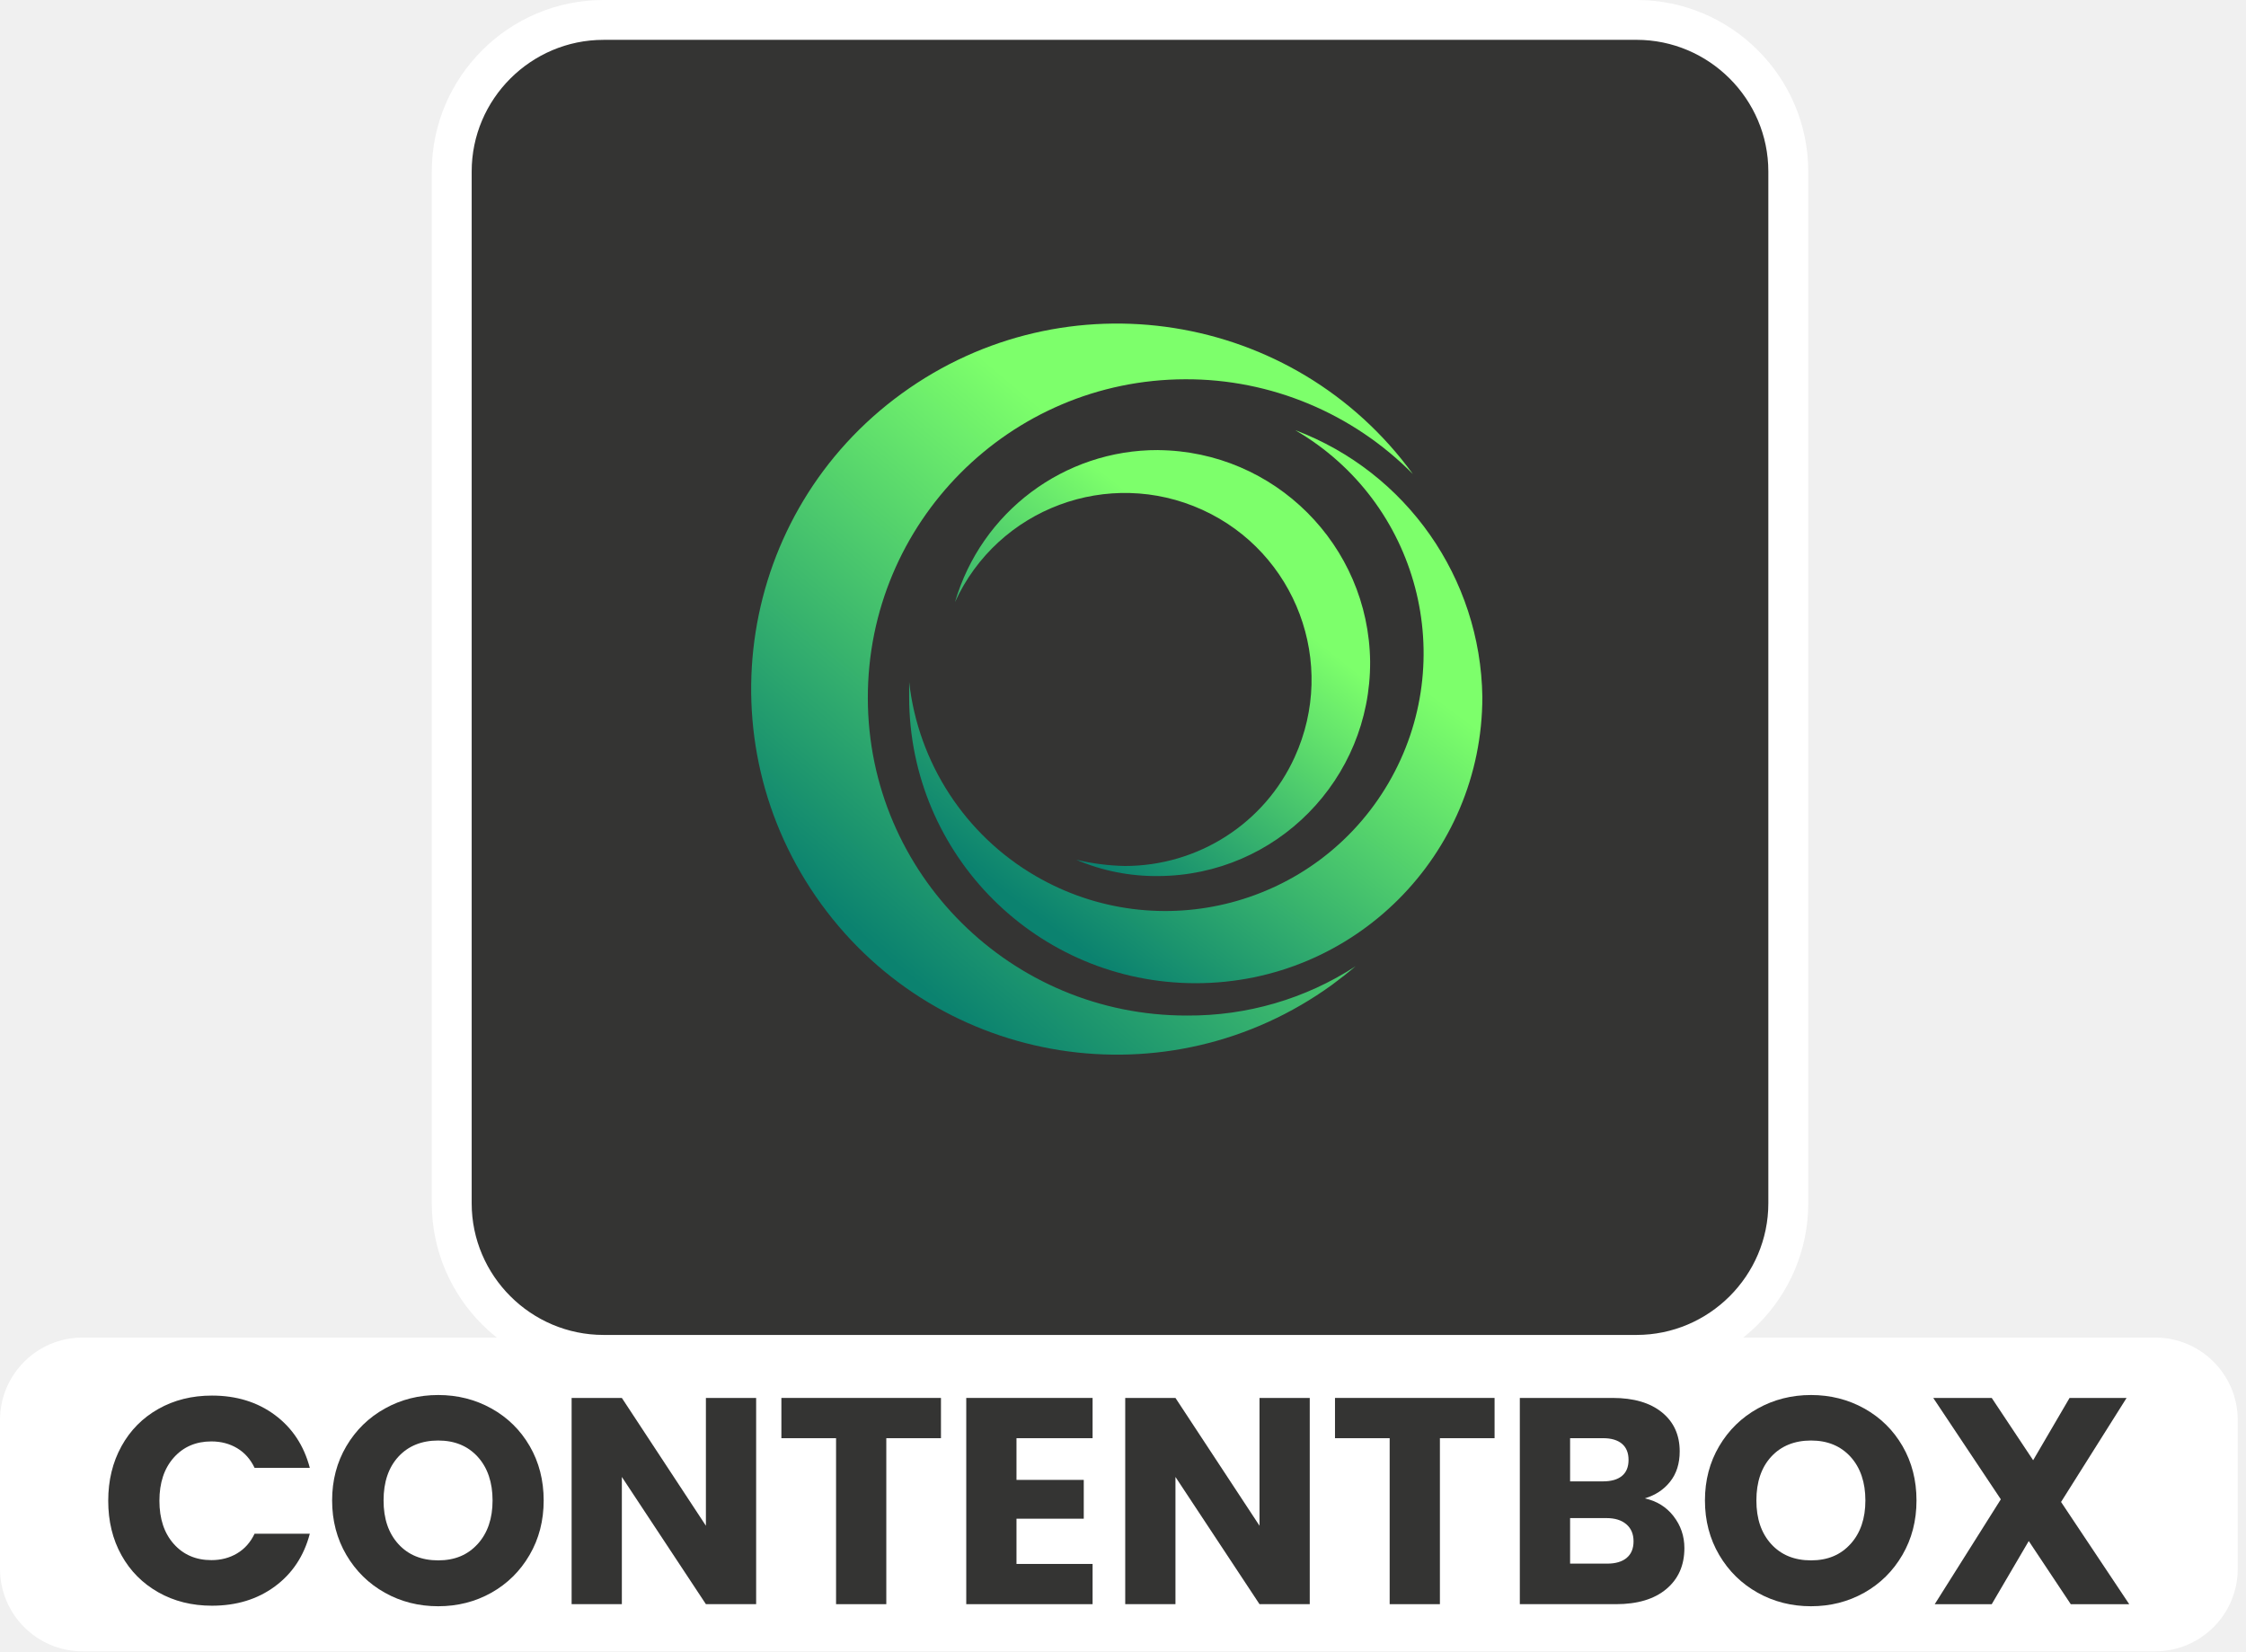
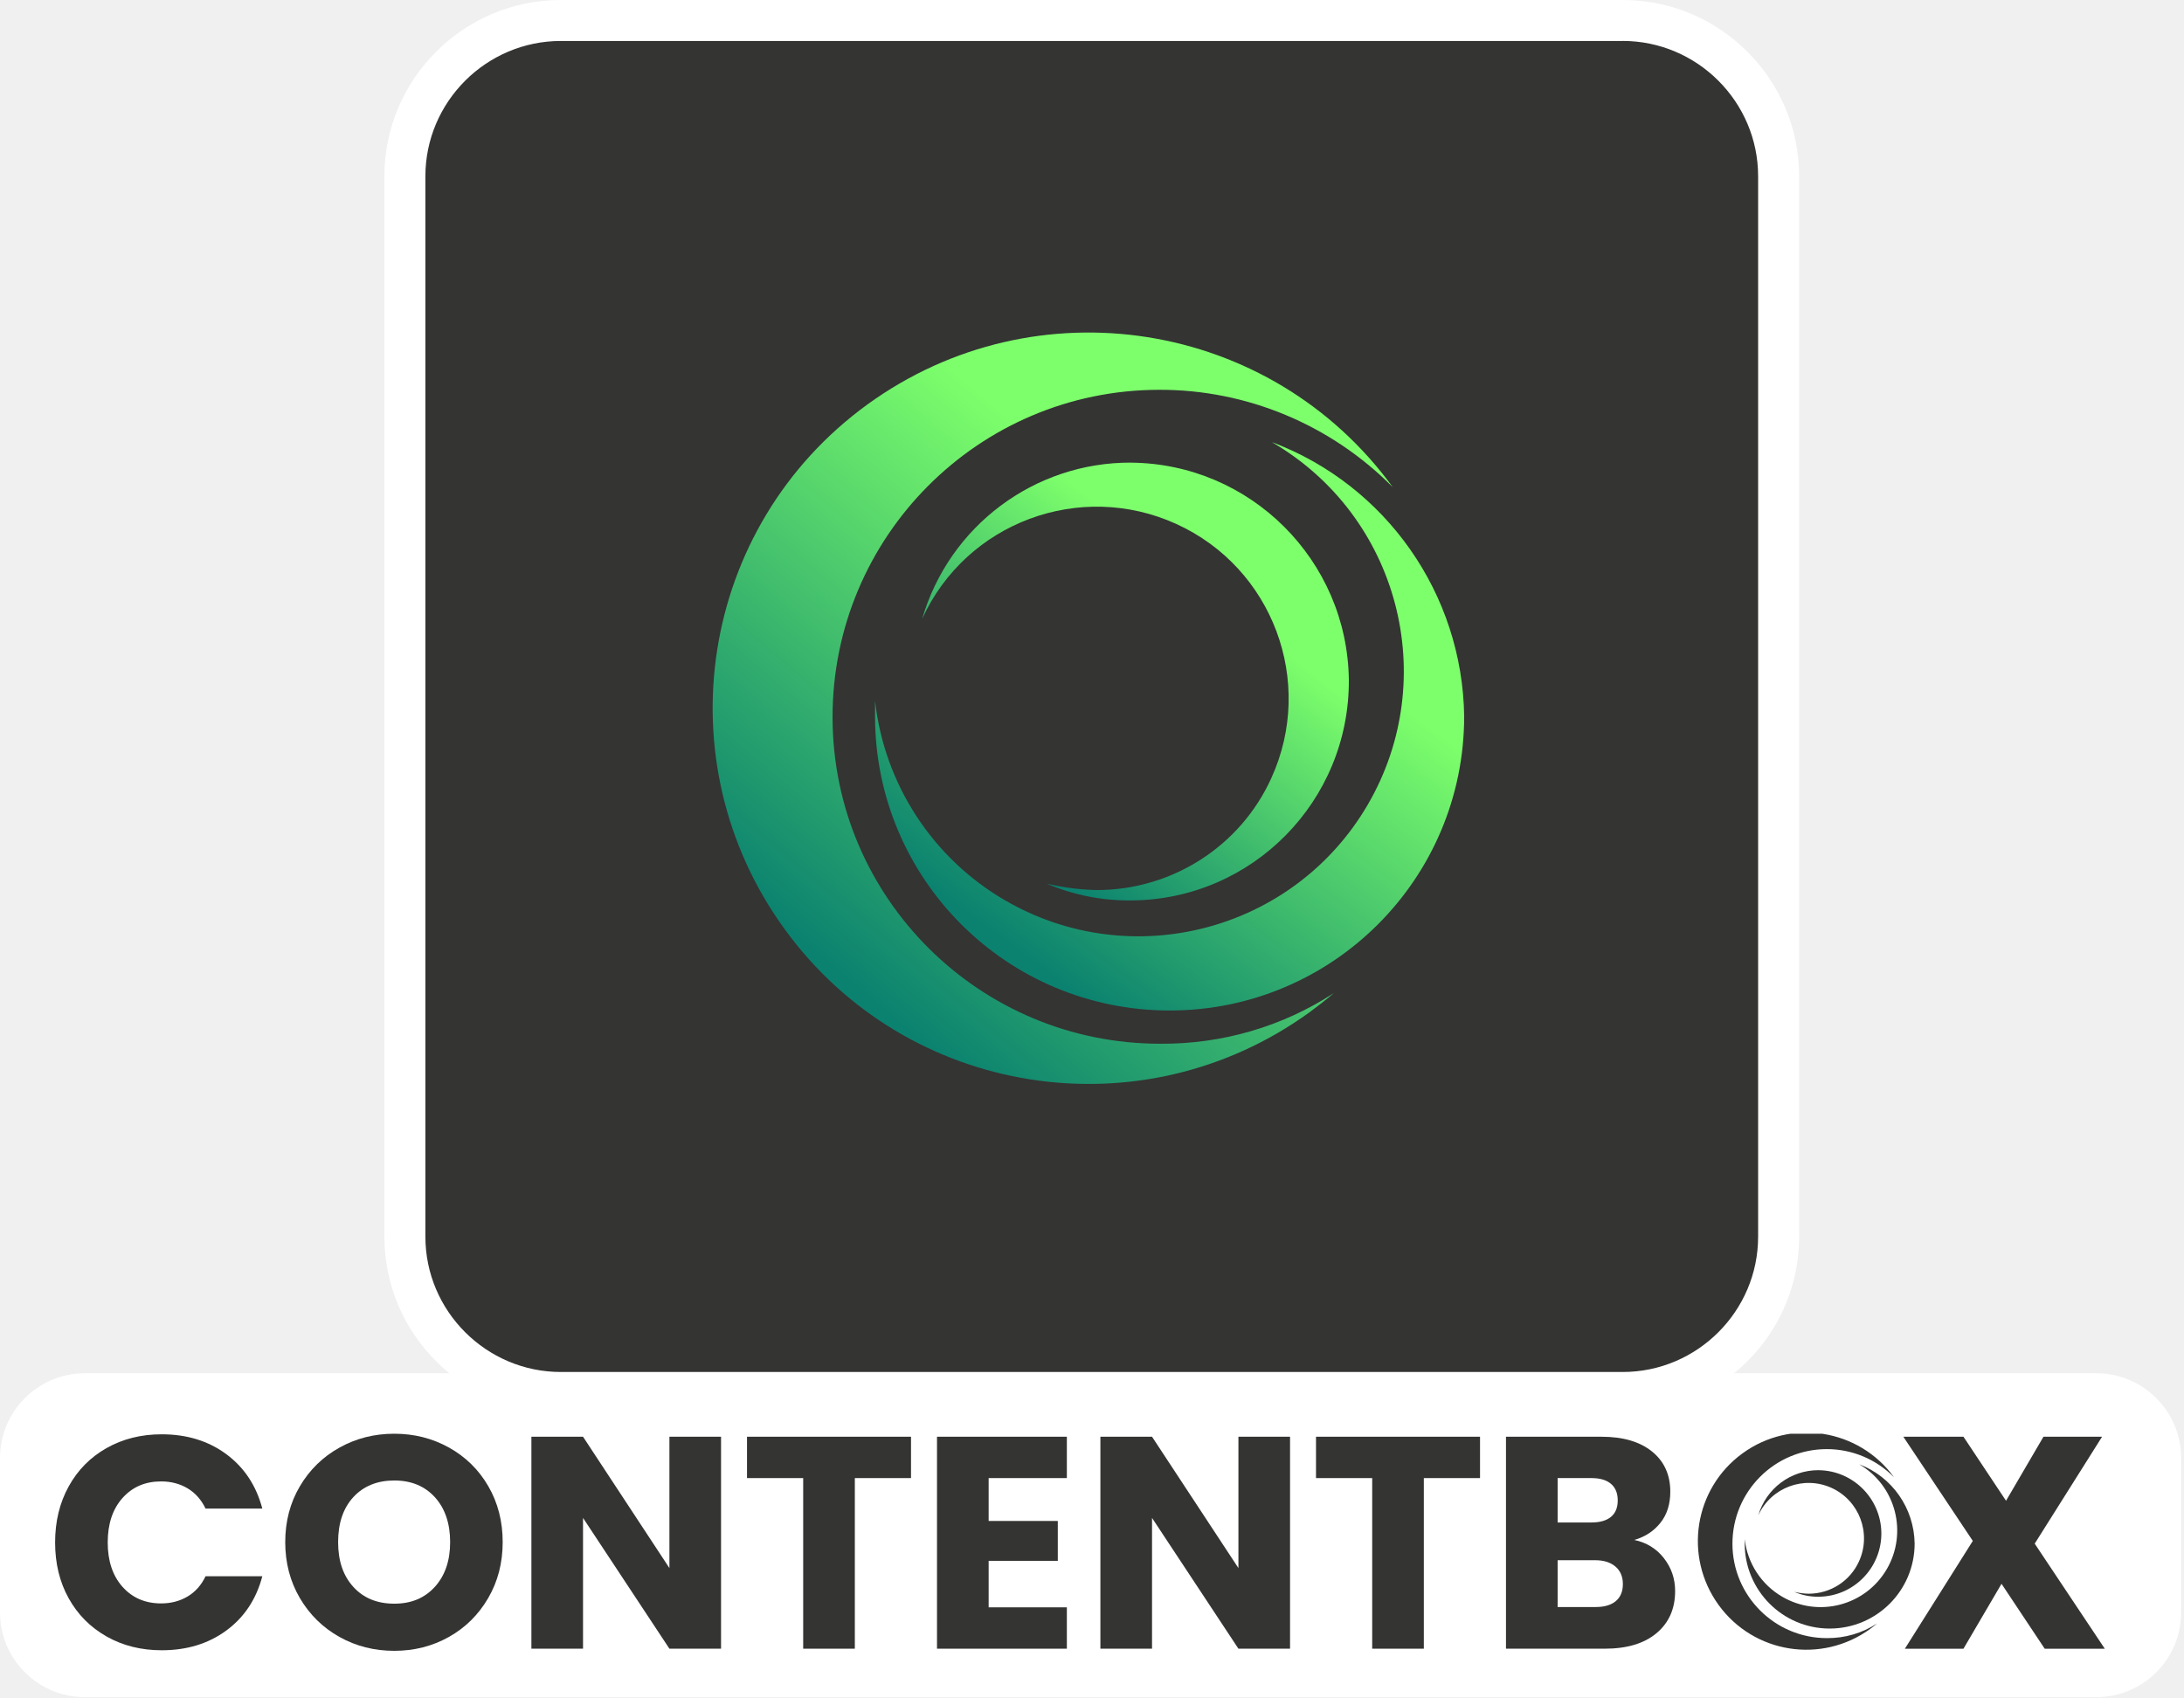
- <svg xmlns="http://www.w3.org/2000/svg" width="204" height="150" viewBox="0 0 204 150" fill="none">
-   <path d="M54.53 1.91H148.362C155.97 1.91 162.146 8.078 162.146 15.678V109.405C162.146 117.006 155.972 123.173 148.362 123.173H54.53C46.922 123.173 40.746 117.006 40.746 109.405V15.678C40.746 8.078 46.92 1.91 54.53 1.91Z" fill="#343433" />
-   <path d="M148.643 3.618C155.229 3.618 160.615 8.998 160.615 15.576V109.303C160.615 115.883 155.229 121.261 148.643 121.261H54.814C48.227 121.261 42.842 115.88 42.842 109.303V15.578C42.842 8.998 48.227 3.62 54.814 3.62H148.646L148.643 3.618ZM148.643 0H54.814C46.218 0 39.219 6.99 39.219 15.578V109.305C39.219 117.893 46.218 124.884 54.814 124.884H148.646C157.242 124.884 164.24 117.893 164.24 109.305V15.578C164.24 6.993 157.242 0 148.646 0H148.643Z" fill="white" />
-   <path d="M107.819 92.249C91.853 92.279 78.853 79.383 78.823 63.429C78.793 47.475 91.695 34.482 107.662 34.452C115.425 34.422 122.87 37.543 128.328 43.059C117.539 28.238 96.775 24.959 81.912 35.742C67.049 46.526 63.802 67.275 74.592 82.126C85.385 96.977 106.145 100.226 121.008 89.442C121.732 88.906 122.461 88.339 123.121 87.773C118.579 90.737 113.244 92.283 107.819 92.249Z" fill="url(#paint0_linear_749_2591)" />
-   <path d="M117.662 39.086C128.865 45.614 132.619 59.959 126.117 71.121C119.585 82.314 105.229 86.066 94.06 79.571C87.656 75.849 83.395 69.29 82.576 61.944V63.298C82.576 77.676 94.218 89.311 108.607 89.311C122.997 89.311 134.639 77.676 134.639 63.298C134.481 52.515 127.761 42.898 117.662 39.082V39.086Z" fill="url(#paint1_linear_749_2591)" />
-   <path d="M105.199 40.883C96.647 40.853 89.139 46.496 86.74 54.694C90.622 46.181 100.686 42.429 109.205 46.309C117.723 50.188 121.477 60.248 117.599 68.761C114.855 74.817 108.795 78.663 102.169 78.663C100.686 78.633 99.204 78.442 97.751 78.096C100.116 79.106 102.642 79.608 105.229 79.578C115.925 79.515 124.506 70.78 124.446 60.09C124.319 49.528 115.771 40.98 105.199 40.887V40.883Z" fill="url(#paint2_linear_749_2591)" />
-   <path d="M0 129C0 124.858 3.358 121.5 7.5 121.5H195.75C199.892 121.5 203.25 124.858 203.25 129V142.5C203.25 146.642 199.892 150 195.75 150H7.5C3.358 150 0 146.642 0 142.5V129Z" fill="white" />
-   <g clip-path="url(#clip0_749_2591)">
-     <path d="M11.03 131.375C11.831 129.925 12.946 128.795 14.381 127.985C15.813 127.175 17.436 126.77 19.252 126.77C21.476 126.77 23.379 127.357 24.963 128.53C26.547 129.706 27.604 131.305 28.14 133.334H23.123C22.749 132.551 22.219 131.954 21.536 131.546C20.851 131.138 20.071 130.934 19.2 130.934C17.793 130.934 16.657 131.424 15.785 132.402C14.914 133.38 14.479 134.69 14.479 136.325C14.479 137.961 14.914 139.271 15.785 140.249C16.657 141.227 17.796 141.717 19.2 141.717C20.071 141.717 20.851 141.513 21.536 141.105C22.222 140.697 22.752 140.1 23.123 139.317H28.14C27.607 141.345 26.547 142.942 24.963 144.108C23.379 145.275 21.476 145.857 19.252 145.857C17.436 145.857 15.813 145.452 14.381 144.641C12.949 143.831 11.831 142.707 11.03 141.266C10.229 139.825 9.83 138.18 9.83 136.328C9.83 134.476 10.229 132.828 11.03 131.378V131.375Z" fill="#343433" />
-     <path d="M34.958 144.679C33.489 143.859 32.326 142.717 31.461 141.249C30.599 139.781 30.166 138.13 30.166 136.299C30.166 134.468 30.599 132.82 31.461 131.361C32.323 129.902 33.489 128.763 34.958 127.946C36.426 127.127 38.04 126.719 39.801 126.719C41.562 126.719 43.176 127.127 44.645 127.946C46.113 128.766 47.27 129.905 48.114 131.361C48.958 132.82 49.381 134.465 49.381 136.299C49.381 138.133 48.955 139.781 48.099 141.249C47.243 142.717 46.088 143.859 44.629 144.679C43.17 145.498 41.559 145.906 39.798 145.906C38.037 145.906 36.423 145.498 34.955 144.679H34.958ZM43.392 140.247C44.291 139.251 44.739 137.935 44.739 136.296C44.739 134.657 44.288 133.32 43.392 132.333C42.494 131.346 41.297 130.852 39.801 130.852C38.306 130.852 37.084 131.343 36.185 132.321C35.287 133.298 34.839 134.627 34.839 136.296C34.839 137.965 35.287 139.272 36.185 140.259C37.084 141.246 38.29 141.739 39.801 141.739C41.312 141.739 42.491 141.243 43.392 140.244V140.247Z" fill="#343433" />
-     <path d="M68.679 145.718H64.116L56.482 134.161V145.718H51.919V126.984H56.482L64.116 138.593V126.984H68.679V145.721V145.718Z" fill="#343433" />
-     <path d="M85.466 126.984V130.64H80.501V145.718H75.938V130.64H70.972V126.984H85.466Z" fill="#343433" />
-     <path d="M92.326 130.64V134.429H98.436V137.954H92.326V142.063H99.238V145.718H87.763V126.984H99.238V130.64H92.326Z" fill="#343433" />
-     <path d="M118.962 145.718H114.399L106.765 134.161V145.718H102.202V126.984H106.765L114.399 138.593V126.984H118.962V145.721V145.718Z" fill="#343433" />
-     <path d="M135.749 126.984V130.64H130.784V145.718H126.221V130.64H121.255V126.984H135.749Z" fill="#343433" />
-     <path d="M152.003 137.725C152.661 138.572 152.99 139.535 152.99 140.622C152.99 142.188 152.442 143.428 151.348 144.344C150.255 145.261 148.729 145.718 146.77 145.718H138.043V126.984H146.477C148.381 126.984 149.871 127.42 150.949 128.291C152.024 129.162 152.564 130.347 152.564 131.84C152.564 132.943 152.274 133.86 151.695 134.588C151.117 135.319 150.349 135.824 149.386 136.108C150.471 136.339 151.342 136.878 152.003 137.722V137.725ZM142.609 134.563H145.597C146.343 134.563 146.919 134.399 147.318 134.07C147.717 133.741 147.918 133.256 147.918 132.614C147.918 131.971 147.717 131.484 147.318 131.145C146.919 130.807 146.343 130.64 145.597 130.64H142.609V134.563ZM147.745 141.515C148.162 141.167 148.372 140.665 148.372 140.007C148.372 139.349 148.153 138.831 147.717 138.459C147.282 138.085 146.681 137.899 145.917 137.899H142.609V142.035H145.972C146.736 142.035 147.327 141.862 147.748 141.515H147.745Z" fill="#343433" />
-     <path d="M159.649 144.679C158.181 143.859 157.017 142.717 156.152 141.249C155.29 139.781 154.857 138.13 154.857 136.299C154.857 134.468 155.29 132.82 156.152 131.361C157.014 129.902 158.181 128.763 159.649 127.946C161.117 127.127 162.732 126.719 164.492 126.719C166.253 126.719 167.867 127.127 169.336 127.946C170.804 128.766 171.961 129.905 172.805 131.361C173.649 132.82 174.072 134.465 174.072 136.299C174.072 138.133 173.646 139.781 172.79 141.249C171.934 142.717 170.78 143.859 169.32 144.679C167.861 145.498 166.25 145.906 164.489 145.906C162.729 145.906 161.114 145.498 159.646 144.679H159.649ZM168.084 140.247C168.982 139.251 169.43 137.935 169.43 136.296C169.43 134.657 168.979 133.32 168.084 132.333C167.185 131.346 165.988 130.852 164.492 130.852C162.997 130.852 161.775 131.343 160.876 132.321C159.978 133.298 159.53 134.627 159.53 136.296C159.53 137.965 159.978 139.272 160.876 140.259C161.775 141.246 162.981 141.739 164.492 141.739C166.003 141.739 167.182 141.243 168.084 140.244V140.247Z" fill="#343433" />
-     <path d="M188.085 145.721L184.268 139.982L180.905 145.721H175.727L181.731 136.193L175.593 126.984H180.905L184.667 132.644L187.975 126.984H193.154L187.202 136.434L193.394 145.721H188.082H188.085Z" fill="#343433" />
+ <svg xmlns="http://www.w3.org/2000/svg" width="193" height="150" viewBox="0 0 193 150" fill="none">
+   <path d="M49.28 1.91H143.113C150.72 1.91 156.897 8.078 156.897 15.678V109.408C156.897 117.008 150.723 123.176 143.113 123.176H49.28C41.673 123.176 35.496 117.008 35.496 109.408V15.678C35.496 8.078 41.67 1.91 49.28 1.91Z" fill="#343433" />
+   <path d="M143.394 3.618C149.98 3.618 155.365 8.998 155.365 15.576V109.305C155.365 115.886 149.98 121.263 143.394 121.263H49.564C42.978 121.263 37.592 115.883 37.592 109.305V15.579C37.592 8.998 42.978 3.621 49.564 3.621H143.396L143.394 3.618ZM143.394 0H49.564C40.968 0 33.969 6.99 33.969 15.579V109.308C33.969 117.896 40.968 124.886 49.564 124.886H143.396C151.992 124.886 158.991 117.896 158.991 109.308V15.579C158.991 6.993 151.992 0 143.396 0H143.394Z" fill="white" />
+   <path d="M102.57 92.25C86.604 92.28 73.603 79.384 73.573 63.43C73.543 47.475 86.446 34.482 102.412 34.452C110.176 34.422 117.62 37.544 123.079 43.059C112.29 28.238 91.525 24.959 76.663 35.742C61.8 46.526 58.553 67.276 69.342 82.127C80.135 96.978 100.896 100.228 115.758 89.444C116.483 88.907 117.211 88.341 117.872 87.774C113.329 90.738 107.995 92.284 102.57 92.25Z" fill="url(#paint0_linear_751_3287)" />
+   <path d="M112.413 39.086C123.616 45.615 127.37 59.959 120.868 71.122C114.335 82.315 99.98 86.067 88.811 79.572C82.406 75.85 78.145 69.291 77.327 61.944V63.299C77.327 77.677 88.969 89.313 103.358 89.313C117.748 89.313 129.389 77.677 129.389 63.299C129.232 52.515 122.512 42.898 112.413 39.082V39.086Z" fill="url(#paint1_linear_751_3287)" />
+   <path d="M99.95 40.887C91.398 40.857 83.89 46.5 81.491 54.699C85.373 46.185 95.437 42.433 103.956 46.312C112.474 50.192 116.228 60.252 112.35 68.766C109.606 74.822 103.546 78.668 96.92 78.668C95.437 78.638 93.954 78.446 92.502 78.101C94.867 79.11 97.393 79.613 99.98 79.583C110.675 79.519 119.257 70.784 119.197 60.094C119.07 49.532 110.522 40.984 99.95 40.891V40.887Z" fill="url(#paint2_linear_751_3287)" />
+   <path d="M0 128.875C0 124.733 3.358 121.375 7.5 121.375H185.248C189.39 121.375 192.748 124.733 192.748 128.875V142.501C192.748 146.644 189.39 150.002 185.248 150.002H7.5C3.358 150.002 0 146.644 0 142.501V128.875Z" fill="white" />
+   <g clip-path="url(#clip0_751_3287)">
+     <path d="M6.07 131.375C6.872 129.925 7.986 128.795 9.421 127.985C10.853 127.175 12.476 126.77 14.292 126.77C16.516 126.77 18.42 127.357 20.004 128.53C21.588 129.706 22.645 131.305 23.181 133.334H18.164C17.789 132.551 17.259 131.954 16.577 131.546C15.891 131.138 15.111 130.934 14.24 130.934C12.833 130.934 11.697 131.424 10.825 132.402C9.954 133.38 9.519 134.69 9.519 136.326C9.519 137.961 9.954 139.271 10.825 140.249C11.697 141.227 12.836 141.717 14.24 141.717C15.111 141.717 15.891 141.513 16.577 141.105C17.262 140.697 17.792 140.1 18.164 139.317H23.181C22.648 141.346 21.588 142.942 20.004 144.109C18.42 145.275 16.516 145.857 14.292 145.857C12.476 145.857 10.853 145.452 9.421 144.642C7.99 143.831 6.872 142.707 6.07 141.267C5.269 139.826 4.87 138.181 4.87 136.329C4.87 134.476 5.269 132.828 6.07 131.378V131.375Z" fill="#343433" />
+     <path d="M29.998 144.679C28.53 143.86 27.366 142.718 26.501 141.249C25.639 139.781 25.206 138.13 25.206 136.299C25.206 134.468 25.639 132.82 26.501 131.361C27.363 129.902 28.53 128.763 29.998 127.946C31.466 127.127 33.081 126.719 34.841 126.719C36.602 126.719 38.217 127.127 39.685 127.946C41.153 128.766 42.311 129.905 43.154 131.361C43.998 132.82 44.422 134.465 44.422 136.299C44.422 138.133 43.995 139.781 43.139 141.249C42.283 142.718 41.129 143.86 39.67 144.679C38.211 145.499 36.599 145.907 34.838 145.907C33.078 145.907 31.463 145.499 29.995 144.679H29.998ZM38.433 140.247C39.331 139.251 39.779 137.935 39.779 136.296C39.779 134.657 39.328 133.32 38.433 132.333C37.534 131.346 36.337 130.852 34.841 130.852C33.346 130.852 32.124 131.343 31.226 132.321C30.327 133.299 29.879 134.627 29.879 136.296C29.879 137.965 30.327 139.272 31.226 140.259C32.124 141.246 33.331 141.74 34.841 141.74C36.352 141.74 37.531 141.243 38.433 140.244V140.247Z" fill="#343433" />
+     <path d="M63.719 145.719H59.156L51.522 134.161V145.719H46.959V126.984H51.522L59.156 138.594V126.984H63.719V145.722V145.719Z" fill="#343433" />
+     <path d="M80.506 126.984V130.64H75.541V145.719H70.978V130.64H66.013V126.984H80.506Z" fill="#343433" />
+     <path d="M87.367 130.64V134.429H93.477V137.954H87.367V142.063H94.278V145.719H82.803V126.984H94.278V130.64H87.367Z" fill="#343433" />
+     <path d="M114.002 145.719H109.439L101.805 134.161V145.719H97.242V126.984H101.805L109.439 138.594V126.984H114.002V145.722V145.719Z" fill="#343433" />
+     <path d="M130.79 126.984V130.64H125.824V145.719H121.261V130.64H116.296V126.984H130.79Z" fill="#343433" />
+     <path d="M147.044 137.725C147.702 138.572 148.031 139.535 148.031 140.622C148.031 142.188 147.482 143.428 146.389 144.345C145.295 145.262 143.769 145.719 141.811 145.719H133.083V126.984H141.518C143.422 126.984 144.912 127.42 145.99 128.291C147.065 129.162 147.604 130.347 147.604 131.84C147.604 132.943 147.315 133.86 146.736 134.588C146.157 135.319 145.39 135.825 144.427 136.108C145.512 136.339 146.383 136.879 147.044 137.722V137.725ZM137.649 134.563H140.638C141.384 134.563 141.96 134.399 142.359 134.07C142.758 133.741 142.959 133.257 142.959 132.614C142.959 131.971 142.758 131.484 142.359 131.146C141.96 130.807 141.384 130.64 140.638 130.64H137.649V134.563ZM142.785 141.515C143.203 141.168 143.413 140.665 143.413 140.007C143.413 139.349 143.193 138.831 142.758 138.46C142.322 138.085 141.722 137.899 140.958 137.899H137.649V142.036H141.012C141.777 142.036 142.368 141.862 142.788 141.515H142.785Z" fill="#343433" />
+     <path d="M180.691 145.722L176.874 139.983L173.511 145.722H168.333L174.337 136.193L168.198 126.984H173.511L177.273 132.644L180.581 126.984H185.76L179.807 136.434L186 145.722H180.688H180.691Z" fill="#343433" />
+     <path d="M161.46 144.784C156.855 144.793 153.105 141.066 153.096 136.455C153.087 131.844 156.809 128.089 161.415 128.08C163.654 128.071 165.801 128.973 167.376 130.567C164.264 126.284 158.274 125.336 153.987 128.453C149.7 131.569 148.764 137.566 151.876 141.858C154.989 146.15 160.977 147.089 165.264 143.973C165.473 143.818 165.683 143.654 165.874 143.49C164.564 144.347 163.025 144.794 161.46 144.784Z" fill="#343433" />
+     <path d="M164.3 129.423C167.531 131.31 168.614 135.455 166.738 138.682C164.854 141.916 160.713 143.001 157.492 141.124C155.644 140.048 154.415 138.152 154.179 136.029V136.421C154.179 140.576 157.537 143.939 161.688 143.939C165.838 143.939 169.196 140.576 169.196 136.421C169.151 133.304 167.213 130.525 164.3 129.422V129.423Z" fill="#343433" />
+     <path d="M160.704 129.941C158.238 129.933 156.072 131.564 155.38 133.933C156.5 131.473 159.403 130.388 161.86 131.509C164.317 132.631 165.4 135.538 164.281 137.999C163.49 139.749 161.742 140.86 159.83 140.86C159.403 140.852 158.975 140.796 158.556 140.697C159.238 140.988 159.967 141.134 160.713 141.125C163.798 141.106 166.274 138.582 166.256 135.492C166.219 132.44 163.754 129.97 160.704 129.943V129.941Z" fill="#343433" />
  </g>
  <defs>
-     <linearGradient id="paint0_linear_749_2591" x1="121.685" y1="36.032" x2="79.38" y2="85.949" gradientUnits="userSpaceOnUse">
+     <linearGradient id="paint0_linear_751_3287" x1="116.436" y1="36.032" x2="74.129" y2="85.949" gradientUnits="userSpaceOnUse">
      <stop offset="0.279" stop-color="#7DFF6B" />
      <stop offset="1" stop-color="#0B826F" />
    </linearGradient>
-     <linearGradient id="paint1_linear_749_2591" x1="128.884" y1="44.105" x2="97.865" y2="86.023" gradientUnits="userSpaceOnUse">
+     <linearGradient id="paint1_linear_751_3287" x1="123.635" y1="44.105" x2="92.615" y2="86.024" gradientUnits="userSpaceOnUse">
      <stop offset="0.279" stop-color="#7DFF6B" />
      <stop offset="1" stop-color="#0B826F" />
    </linearGradient>
-     <linearGradient id="paint2_linear_749_2591" x1="120.279" y1="44.752" x2="95.99" y2="75.611" gradientUnits="userSpaceOnUse">
+     <linearGradient id="paint2_linear_751_3287" x1="115.03" y1="44.757" x2="90.74" y2="75.615" gradientUnits="userSpaceOnUse">
      <stop offset="0.279" stop-color="#7DFF6B" />
      <stop offset="1" stop-color="#0B826F" />
    </linearGradient>
-     <clipPath id="clip0_749_2591">
-       <rect width="183.567" height="19.191" fill="white" transform="translate(9.83008 126.719)" />
+     <clipPath id="clip0_751_3287">
+       <rect width="183.568" height="19.191" fill="white" transform="translate(4.87024 126.719)" />
    </clipPath>
  </defs>
</svg>
